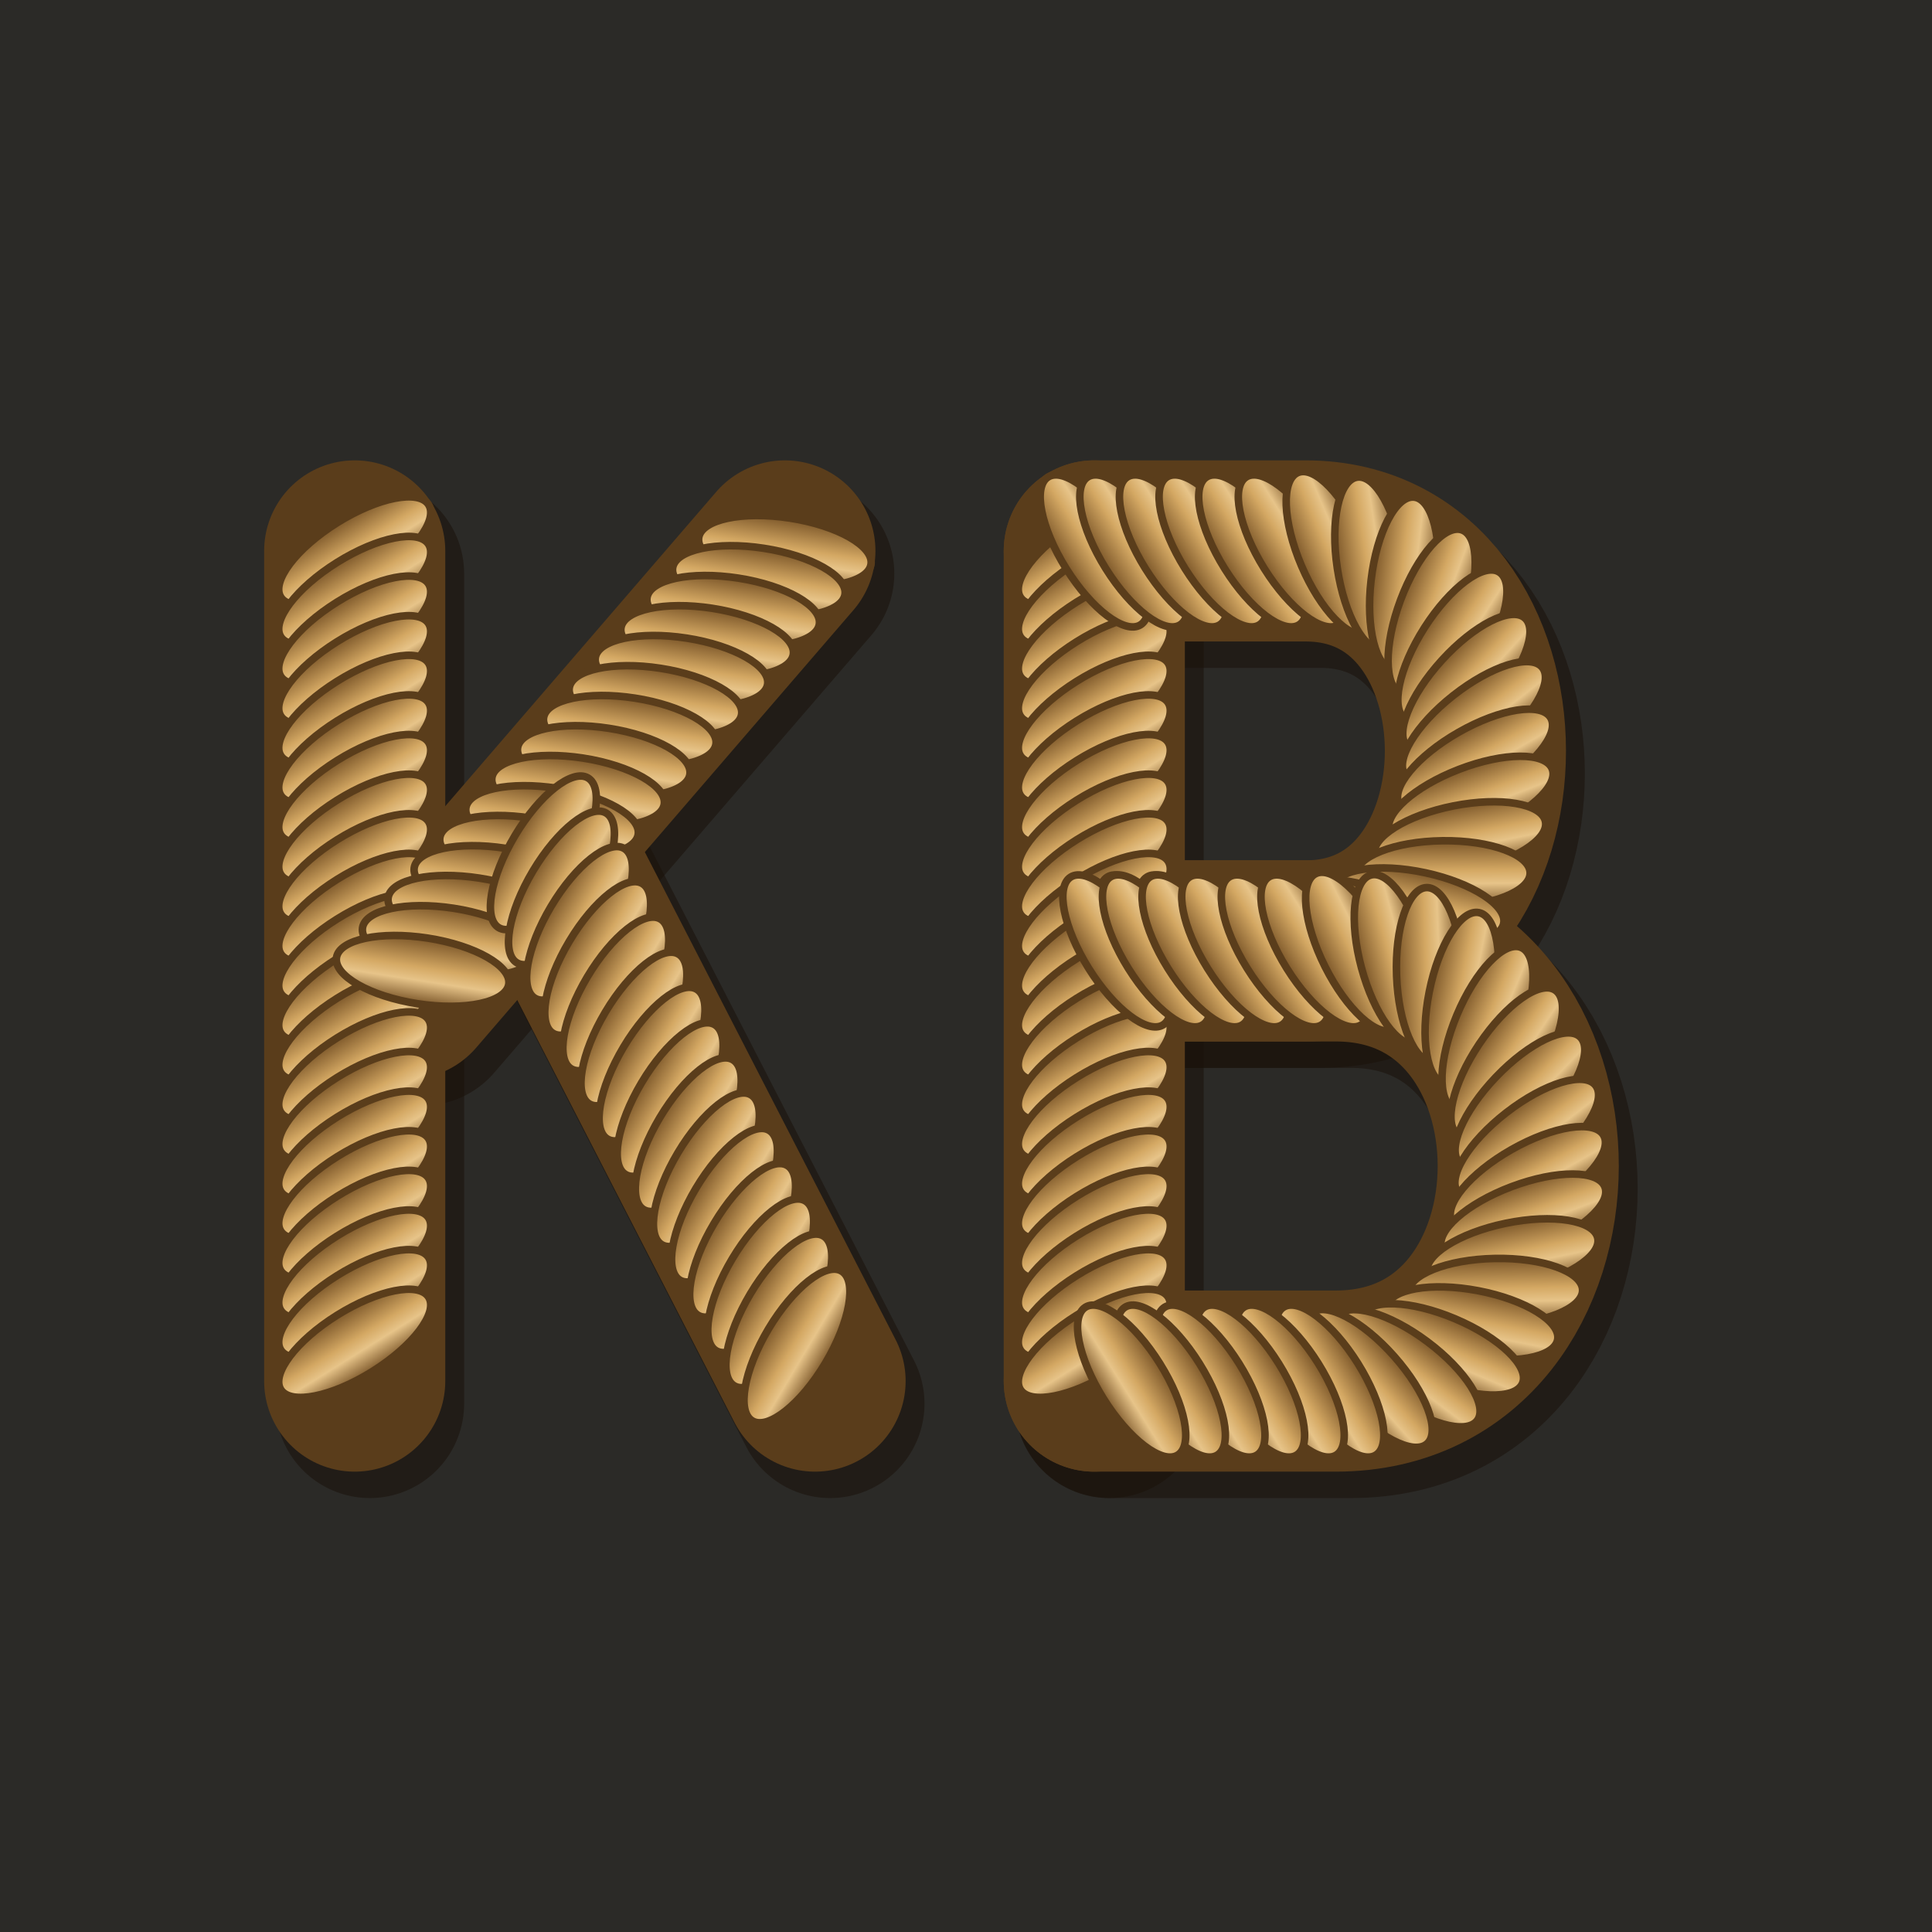
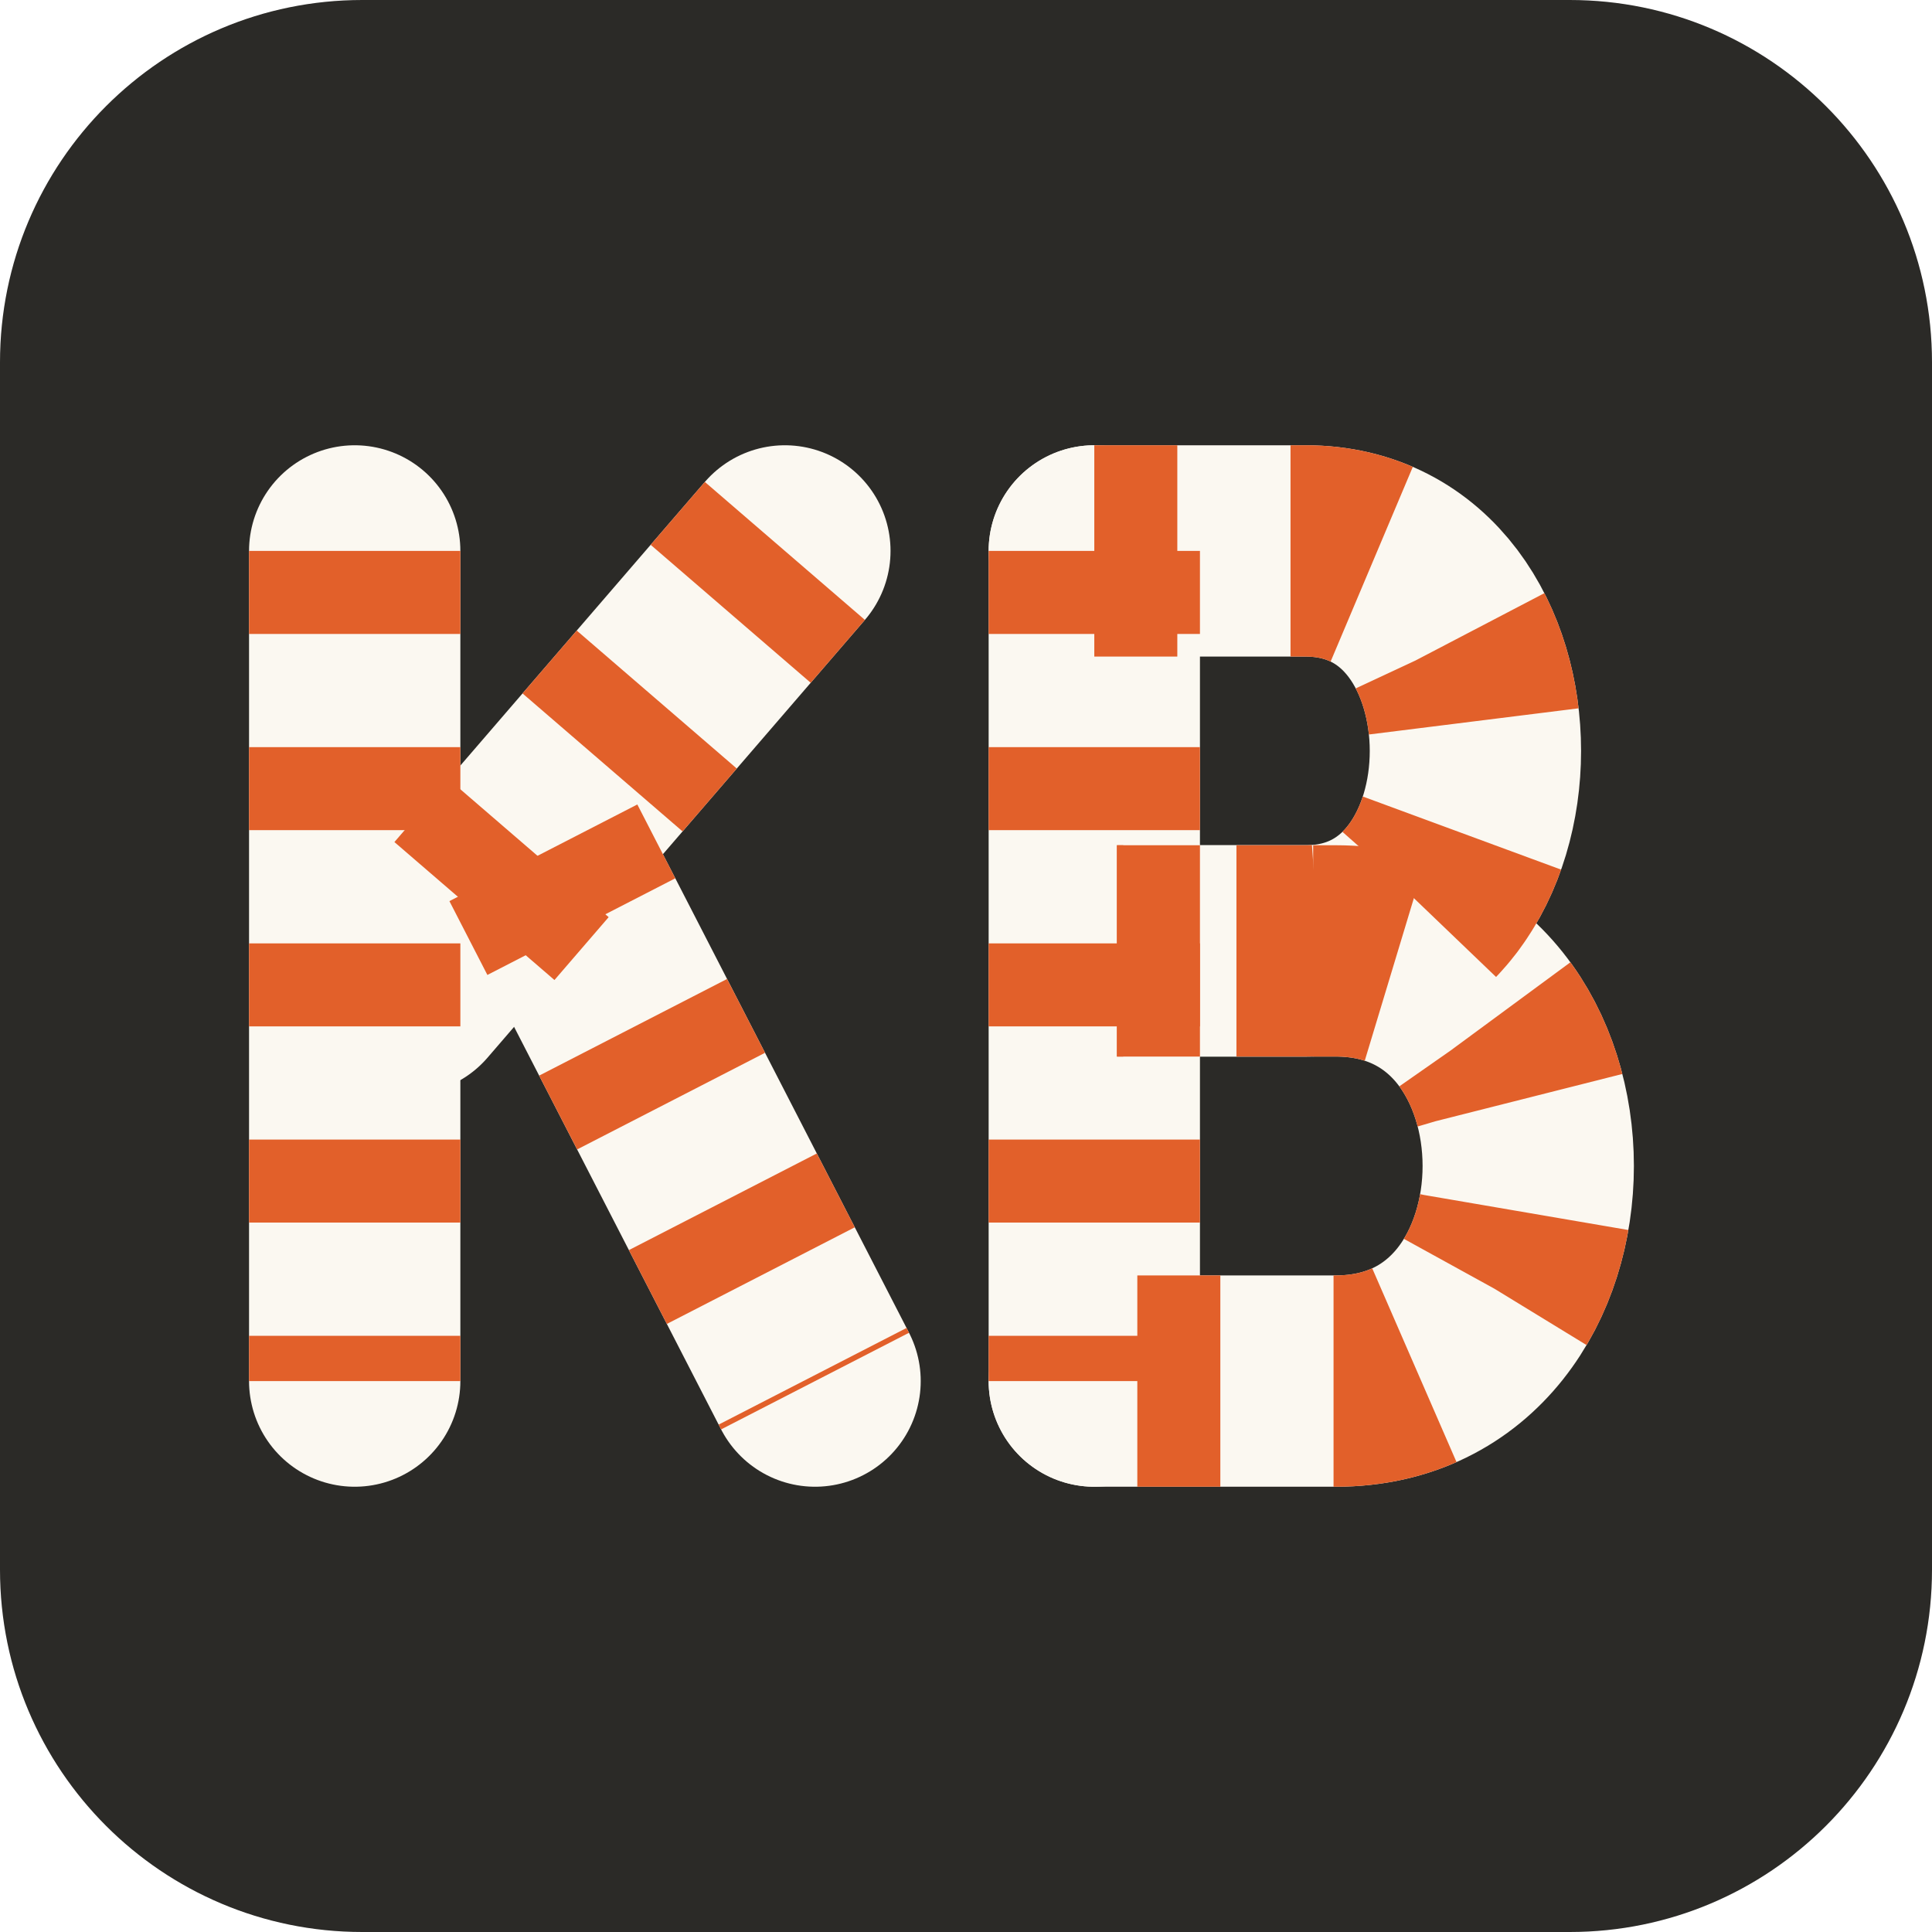
<svg xmlns="http://www.w3.org/2000/svg" viewBox="0 0 512 512">
-   <defs>
-     <linearGradient id="g" x1="0" y1="0" x2="0" y2="1">
-       <stop offset="0" stop-color="#7A5528" />
-       <stop offset=".35" stop-color="#E7C489" />
-       <stop offset=".55" stop-color="#D4A863" />
-       <stop offset="1" stop-color="#7A5528" />
-     </linearGradient>
-   </defs>
-   <rect width="512" height="512" fill="#2b2a27" />
-   <g transform="translate(256 256) scale(1) translate(-256 -256)">
-     <g fill="none" stroke="#1A120A" stroke-opacity=".55" stroke-linecap="round" stroke-linejoin="round" stroke-width="50" transform="translate(4 6)">
-       <path d="M94.0 146.0 L94.0 366.0" />
-       <path d="M208.0 146.0 L108.0 262.0" />
-       <path d="M144.0 226.0 L216.0 366.0" />
-       <path d="M290.0 146.0 L290.0 366.0" />
-       <path d="M290.0 146.0 L346.0 146.0 C406.0 146.0 406.0 252.0 346.0 252.0 L296.0 252.0" />
-       <path d="M296.0 252.0 L354.0 252.0 C422.0 252.0 422.0 366.0 354.0 366.0 L290.0 366.0" />
-     </g>
-     <g fill="none" stroke="#5A3D1B" stroke-linecap="round" stroke-linejoin="round" stroke-width="48">
-       <path d="M94.0 146.0 L94.0 366.0" />
-       <path d="M208.0 146.0 L108.0 262.0" />
-       <path d="M144.0 226.0 L216.0 366.0" />
-       <path d="M290.0 146.0 L290.0 366.0" />
-       <path d="M290.0 146.0 L346.0 146.0 C406.0 146.0 406.0 252.0 346.0 252.0 L296.0 252.0" />
-       <path d="M296.0 252.0 L354.0 252.0 C422.0 252.0 422.0 366.0 354.0 366.0 L290.0 366.0" />
-     </g>
-     <ellipse cx="94.0" cy="146.0" rx="23.1" ry="8.8" transform="rotate(148.0 94.0 146.0)" fill="url(#g)" stroke="#5A3D1B" stroke-width="2" />
-     <ellipse cx="94.0" cy="156.5" rx="23.1" ry="8.8" transform="rotate(148.0 94.0 156.5)" fill="url(#g)" stroke="#5A3D1B" stroke-width="2" />
-     <ellipse cx="94.0" cy="167.0" rx="23.1" ry="8.8" transform="rotate(148.0 94.0 167.0)" fill="url(#g)" stroke="#5A3D1B" stroke-width="2" />
-     <ellipse cx="94.0" cy="177.5" rx="23.1" ry="8.8" transform="rotate(148.0 94.0 177.5)" fill="url(#g)" stroke="#5A3D1B" stroke-width="2" />
-     <ellipse cx="94.0" cy="188.0" rx="23.1" ry="8.8" transform="rotate(148.0 94.0 188.0)" fill="url(#g)" stroke="#5A3D1B" stroke-width="2" />
-     <ellipse cx="94.0" cy="198.5" rx="23.1" ry="8.8" transform="rotate(148.0 94.0 198.5)" fill="url(#g)" stroke="#5A3D1B" stroke-width="2" />
-     <ellipse cx="94.0" cy="209.0" rx="23.1" ry="8.8" transform="rotate(148.0 94.0 209.0)" fill="url(#g)" stroke="#5A3D1B" stroke-width="2" />
-     <ellipse cx="94.0" cy="219.5" rx="23.1" ry="8.8" transform="rotate(148.0 94.0 219.5)" fill="url(#g)" stroke="#5A3D1B" stroke-width="2" />
-     <ellipse cx="94.0" cy="230.0" rx="23.1" ry="8.8" transform="rotate(148.0 94.0 230.0)" fill="url(#g)" stroke="#5A3D1B" stroke-width="2" />
-     <ellipse cx="94.0" cy="240.5" rx="23.1" ry="8.8" transform="rotate(148.0 94.0 240.5)" fill="url(#g)" stroke="#5A3D1B" stroke-width="2" />
-     <ellipse cx="94.0" cy="251.0" rx="23.1" ry="8.8" transform="rotate(148.0 94.0 251.0)" fill="url(#g)" stroke="#5A3D1B" stroke-width="2" />
-     <ellipse cx="94.0" cy="261.5" rx="23.1" ry="8.8" transform="rotate(148.0 94.0 261.5)" fill="url(#g)" stroke="#5A3D1B" stroke-width="2" />
-     <ellipse cx="94.0" cy="272.0" rx="23.1" ry="8.8" transform="rotate(148.0 94.0 272.0)" fill="url(#g)" stroke="#5A3D1B" stroke-width="2" />
-     <ellipse cx="94.0" cy="282.5" rx="23.1" ry="8.8" transform="rotate(148.0 94.0 282.5)" fill="url(#g)" stroke="#5A3D1B" stroke-width="2" />
-     <ellipse cx="94.0" cy="293.0" rx="23.1" ry="8.8" transform="rotate(148.0 94.0 293.0)" fill="url(#g)" stroke="#5A3D1B" stroke-width="2" />
-     <ellipse cx="94.0" cy="303.5" rx="23.1" ry="8.8" transform="rotate(148.0 94.0 303.5)" fill="url(#g)" stroke="#5A3D1B" stroke-width="2" />
-     <ellipse cx="94.0" cy="314.0" rx="23.1" ry="8.8" transform="rotate(148.0 94.0 314.0)" fill="url(#g)" stroke="#5A3D1B" stroke-width="2" />
-     <ellipse cx="94.0" cy="324.5" rx="23.1" ry="8.8" transform="rotate(148.0 94.0 324.5)" fill="url(#g)" stroke="#5A3D1B" stroke-width="2" />
-     <ellipse cx="94.0" cy="335.0" rx="23.1" ry="8.8" transform="rotate(148.0 94.0 335.0)" fill="url(#g)" stroke="#5A3D1B" stroke-width="2" />
-     <ellipse cx="94.0" cy="345.5" rx="23.1" ry="8.8" transform="rotate(148.0 94.0 345.5)" fill="url(#g)" stroke="#5A3D1B" stroke-width="2" />
-     <ellipse cx="94.0" cy="356.0" rx="23.1" ry="8.8" transform="rotate(148.0 94.0 356.0)" fill="url(#g)" stroke="#5A3D1B" stroke-width="2" />
-     <ellipse cx="208.0" cy="146.0" rx="23.1" ry="8.8" transform="rotate(188.8 208.0 146.0)" fill="url(#g)" stroke="#5A3D1B" stroke-width="2" />
-     <ellipse cx="201.1" cy="154.0" rx="23.1" ry="8.8" transform="rotate(188.8 201.1 154.0)" fill="url(#g)" stroke="#5A3D1B" stroke-width="2" />
-     <ellipse cx="194.3" cy="161.9" rx="23.1" ry="8.8" transform="rotate(188.8 194.3 161.9)" fill="url(#g)" stroke="#5A3D1B" stroke-width="2" />
-     <ellipse cx="187.4" cy="169.9" rx="23.1" ry="8.8" transform="rotate(188.8 187.4 169.9)" fill="url(#g)" stroke="#5A3D1B" stroke-width="2" />
-     <ellipse cx="180.6" cy="177.8" rx="23.1" ry="8.8" transform="rotate(188.8 180.6 177.8)" fill="url(#g)" stroke="#5A3D1B" stroke-width="2" />
-     <ellipse cx="173.7" cy="185.8" rx="23.1" ry="8.8" transform="rotate(188.8 173.7 185.8)" fill="url(#g)" stroke="#5A3D1B" stroke-width="2" />
-     <ellipse cx="166.9" cy="193.7" rx="23.1" ry="8.8" transform="rotate(188.8 166.9 193.7)" fill="url(#g)" stroke="#5A3D1B" stroke-width="2" />
-     <ellipse cx="160.0" cy="201.7" rx="23.1" ry="8.8" transform="rotate(188.8 160.0 201.7)" fill="url(#g)" stroke="#5A3D1B" stroke-width="2" />
-     <ellipse cx="153.2" cy="209.6" rx="23.1" ry="8.8" transform="rotate(188.8 153.2 209.6)" fill="url(#g)" stroke="#5A3D1B" stroke-width="2" />
-     <ellipse cx="146.3" cy="217.6" rx="23.1" ry="8.8" transform="rotate(188.8 146.3 217.6)" fill="url(#g)" stroke="#5A3D1B" stroke-width="2" />
-     <ellipse cx="139.4" cy="225.5" rx="23.1" ry="8.8" transform="rotate(188.8 139.4 225.5)" fill="url(#g)" stroke="#5A3D1B" stroke-width="2" />
-     <ellipse cx="132.6" cy="233.5" rx="23.1" ry="8.8" transform="rotate(188.8 132.6 233.5)" fill="url(#g)" stroke="#5A3D1B" stroke-width="2" />
-     <ellipse cx="125.7" cy="241.4" rx="23.1" ry="8.8" transform="rotate(188.8 125.7 241.4)" fill="url(#g)" stroke="#5A3D1B" stroke-width="2" />
-     <ellipse cx="118.9" cy="249.4" rx="23.1" ry="8.8" transform="rotate(188.8 118.9 249.4)" fill="url(#g)" stroke="#5A3D1B" stroke-width="2" />
-     <ellipse cx="112.0" cy="257.3" rx="23.1" ry="8.8" transform="rotate(188.8 112.0 257.3)" fill="url(#g)" stroke="#5A3D1B" stroke-width="2" />
-     <ellipse cx="144.0" cy="226.0" rx="23.1" ry="8.8" transform="rotate(120.8 144.0 226.0)" fill="url(#g)" stroke="#5A3D1B" stroke-width="2" />
-     <ellipse cx="148.8" cy="235.3" rx="23.1" ry="8.8" transform="rotate(120.8 148.8 235.3)" fill="url(#g)" stroke="#5A3D1B" stroke-width="2" />
-     <ellipse cx="153.6" cy="244.7" rx="23.1" ry="8.8" transform="rotate(120.8 153.6 244.7)" fill="url(#g)" stroke="#5A3D1B" stroke-width="2" />
-     <ellipse cx="158.4" cy="254.0" rx="23.1" ry="8.8" transform="rotate(120.8 158.4 254.0)" fill="url(#g)" stroke="#5A3D1B" stroke-width="2" />
-     <ellipse cx="163.2" cy="263.4" rx="23.1" ry="8.8" transform="rotate(120.8 163.2 263.4)" fill="url(#g)" stroke="#5A3D1B" stroke-width="2" />
-     <ellipse cx="168.0" cy="272.7" rx="23.1" ry="8.8" transform="rotate(120.8 168.0 272.7)" fill="url(#g)" stroke="#5A3D1B" stroke-width="2" />
-     <ellipse cx="172.8" cy="282.0" rx="23.1" ry="8.8" transform="rotate(120.8 172.8 282.0)" fill="url(#g)" stroke="#5A3D1B" stroke-width="2" />
-     <ellipse cx="177.6" cy="291.4" rx="23.1" ry="8.8" transform="rotate(120.8 177.6 291.4)" fill="url(#g)" stroke="#5A3D1B" stroke-width="2" />
-     <ellipse cx="182.4" cy="300.7" rx="23.1" ry="8.8" transform="rotate(120.8 182.4 300.7)" fill="url(#g)" stroke="#5A3D1B" stroke-width="2" />
-     <ellipse cx="187.2" cy="310.0" rx="23.1" ry="8.8" transform="rotate(120.8 187.2 310.0)" fill="url(#g)" stroke="#5A3D1B" stroke-width="2" />
-     <ellipse cx="192.0" cy="319.4" rx="23.1" ry="8.8" transform="rotate(120.8 192.0 319.4)" fill="url(#g)" stroke="#5A3D1B" stroke-width="2" />
-     <ellipse cx="196.8" cy="328.7" rx="23.1" ry="8.8" transform="rotate(120.8 196.8 328.7)" fill="url(#g)" stroke="#5A3D1B" stroke-width="2" />
-     <ellipse cx="201.6" cy="338.1" rx="23.1" ry="8.8" transform="rotate(120.8 201.6 338.1)" fill="url(#g)" stroke="#5A3D1B" stroke-width="2" />
-     <ellipse cx="206.4" cy="347.4" rx="23.1" ry="8.8" transform="rotate(120.8 206.4 347.4)" fill="url(#g)" stroke="#5A3D1B" stroke-width="2" />
-     <ellipse cx="211.2" cy="356.7" rx="23.1" ry="8.8" transform="rotate(120.8 211.2 356.7)" fill="url(#g)" stroke="#5A3D1B" stroke-width="2" />
-     <ellipse cx="290.0" cy="146.0" rx="23.1" ry="8.8" transform="rotate(148.0 290.0 146.0)" fill="url(#g)" stroke="#5A3D1B" stroke-width="2" />
-     <ellipse cx="290.0" cy="156.5" rx="23.1" ry="8.8" transform="rotate(148.0 290.0 156.5)" fill="url(#g)" stroke="#5A3D1B" stroke-width="2" />
-     <ellipse cx="290.0" cy="167.0" rx="23.1" ry="8.8" transform="rotate(148.0 290.0 167.0)" fill="url(#g)" stroke="#5A3D1B" stroke-width="2" />
-     <ellipse cx="290.0" cy="177.5" rx="23.1" ry="8.8" transform="rotate(148.0 290.0 177.5)" fill="url(#g)" stroke="#5A3D1B" stroke-width="2" />
-     <ellipse cx="290.0" cy="188.0" rx="23.1" ry="8.8" transform="rotate(148.0 290.0 188.0)" fill="url(#g)" stroke="#5A3D1B" stroke-width="2" />
-     <ellipse cx="290.0" cy="198.5" rx="23.1" ry="8.8" transform="rotate(148.0 290.0 198.5)" fill="url(#g)" stroke="#5A3D1B" stroke-width="2" />
-     <ellipse cx="290.0" cy="209.0" rx="23.1" ry="8.8" transform="rotate(148.0 290.0 209.0)" fill="url(#g)" stroke="#5A3D1B" stroke-width="2" />
-     <ellipse cx="290.0" cy="219.5" rx="23.1" ry="8.8" transform="rotate(148.0 290.0 219.5)" fill="url(#g)" stroke="#5A3D1B" stroke-width="2" />
-     <ellipse cx="290.0" cy="230.0" rx="23.1" ry="8.8" transform="rotate(148.0 290.0 230.0)" fill="url(#g)" stroke="#5A3D1B" stroke-width="2" />
-     <ellipse cx="290.0" cy="240.5" rx="23.1" ry="8.8" transform="rotate(148.0 290.0 240.5)" fill="url(#g)" stroke="#5A3D1B" stroke-width="2" />
-     <ellipse cx="290.0" cy="251.0" rx="23.1" ry="8.8" transform="rotate(148.0 290.0 251.0)" fill="url(#g)" stroke="#5A3D1B" stroke-width="2" />
-     <ellipse cx="290.0" cy="261.5" rx="23.1" ry="8.8" transform="rotate(148.0 290.0 261.5)" fill="url(#g)" stroke="#5A3D1B" stroke-width="2" />
-     <ellipse cx="290.0" cy="272.0" rx="23.1" ry="8.8" transform="rotate(148.0 290.0 272.0)" fill="url(#g)" stroke="#5A3D1B" stroke-width="2" />
-     <ellipse cx="290.0" cy="282.5" rx="23.1" ry="8.8" transform="rotate(148.0 290.0 282.5)" fill="url(#g)" stroke="#5A3D1B" stroke-width="2" />
-     <ellipse cx="290.0" cy="293.0" rx="23.1" ry="8.8" transform="rotate(148.0 290.0 293.0)" fill="url(#g)" stroke="#5A3D1B" stroke-width="2" />
-     <ellipse cx="290.0" cy="303.5" rx="23.1" ry="8.8" transform="rotate(148.0 290.0 303.5)" fill="url(#g)" stroke="#5A3D1B" stroke-width="2" />
-     <ellipse cx="290.0" cy="314.0" rx="23.1" ry="8.8" transform="rotate(148.0 290.0 314.0)" fill="url(#g)" stroke="#5A3D1B" stroke-width="2" />
-     <ellipse cx="290.0" cy="324.5" rx="23.1" ry="8.8" transform="rotate(148.0 290.0 324.5)" fill="url(#g)" stroke="#5A3D1B" stroke-width="2" />
-     <ellipse cx="290.0" cy="335.0" rx="23.1" ry="8.8" transform="rotate(148.0 290.0 335.0)" fill="url(#g)" stroke="#5A3D1B" stroke-width="2" />
-     <ellipse cx="290.0" cy="345.5" rx="23.1" ry="8.8" transform="rotate(148.0 290.0 345.5)" fill="url(#g)" stroke="#5A3D1B" stroke-width="2" />
-     <ellipse cx="290.0" cy="356.0" rx="23.1" ry="8.8" transform="rotate(148.0 290.0 356.0)" fill="url(#g)" stroke="#5A3D1B" stroke-width="2" />
-     <ellipse cx="290.0" cy="146.0" rx="23.1" ry="8.8" transform="rotate(58.0 290.0 146.0)" fill="url(#g)" stroke="#5A3D1B" stroke-width="2" />
-     <ellipse cx="300.5" cy="146.0" rx="23.1" ry="8.8" transform="rotate(58.0 300.5 146.0)" fill="url(#g)" stroke="#5A3D1B" stroke-width="2" />
-     <ellipse cx="311.0" cy="146.0" rx="23.1" ry="8.8" transform="rotate(58.0 311.0 146.0)" fill="url(#g)" stroke="#5A3D1B" stroke-width="2" />
-     <ellipse cx="321.5" cy="146.0" rx="23.1" ry="8.8" transform="rotate(58.0 321.5 146.0)" fill="url(#g)" stroke="#5A3D1B" stroke-width="2" />
-     <ellipse cx="332.0" cy="146.0" rx="23.1" ry="8.8" transform="rotate(58.0 332.0 146.0)" fill="url(#g)" stroke="#5A3D1B" stroke-width="2" />
-     <ellipse cx="342.5" cy="146.0" rx="23.1" ry="8.8" transform="rotate(58.0 342.5 146.0)" fill="url(#g)" stroke="#5A3D1B" stroke-width="2" />
-     <ellipse cx="353.0" cy="146.5" rx="23.1" ry="8.8" transform="rotate(66.9 353.0 146.5)" fill="url(#g)" stroke="#5A3D1B" stroke-width="2" />
-     <ellipse cx="363.1" cy="149.3" rx="23.1" ry="8.8" transform="rotate(81.4 363.1 149.3)" fill="url(#g)" stroke="#5A3D1B" stroke-width="2" />
-     <ellipse cx="372.1" cy="154.7" rx="23.1" ry="8.8" transform="rotate(96.7 372.1 154.7)" fill="url(#g)" stroke="#5A3D1B" stroke-width="2" />
-     <ellipse cx="379.4" cy="162.1" rx="23.1" ry="8.8" transform="rotate(110.5 379.4 162.1)" fill="url(#g)" stroke="#5A3D1B" stroke-width="2" />
-     <ellipse cx="384.9" cy="171.1" rx="23.1" ry="8.8" transform="rotate(122.5 384.9 171.1)" fill="url(#g)" stroke="#5A3D1B" stroke-width="2" />
-     <ellipse cx="388.6" cy="180.9" rx="23.1" ry="8.8" transform="rotate(132.3 388.6 180.9)" fill="url(#g)" stroke="#5A3D1B" stroke-width="2" />
-     <ellipse cx="390.6" cy="191.2" rx="23.1" ry="8.8" transform="rotate(141.8 390.6 191.2)" fill="url(#g)" stroke="#5A3D1B" stroke-width="2" />
-     <ellipse cx="390.9" cy="201.7" rx="23.1" ry="8.8" transform="rotate(150.3 390.9 201.7)" fill="url(#g)" stroke="#5A3D1B" stroke-width="2" />
-     <ellipse cx="389.8" cy="212.1" rx="23.1" ry="8.8" transform="rotate(158.9 389.8 212.1)" fill="url(#g)" stroke="#5A3D1B" stroke-width="2" />
-     <ellipse cx="386.9" cy="222.2" rx="23.1" ry="8.8" transform="rotate(168.8 386.9 222.2)" fill="url(#g)" stroke="#5A3D1B" stroke-width="2" />
-     <ellipse cx="382.4" cy="231.6" rx="23.1" ry="8.8" transform="rotate(179.3 382.4 231.6)" fill="url(#g)" stroke="#5A3D1B" stroke-width="2" />
-     <ellipse cx="375.9" cy="239.9" rx="23.1" ry="8.8" transform="rotate(192.2 375.9 239.9)" fill="url(#g)" stroke="#5A3D1B" stroke-width="2" />
-     <ellipse cx="367.7" cy="246.3" rx="23.1" ry="8.8" transform="rotate(206.9 367.7 246.3)" fill="url(#g)" stroke="#5A3D1B" stroke-width="2" />
-     <ellipse cx="358.0" cy="250.4" rx="23.1" ry="8.8" transform="rotate(222.5 358.0 250.4)" fill="url(#g)" stroke="#5A3D1B" stroke-width="2" />
-     <ellipse cx="347.7" cy="252.0" rx="23.1" ry="8.8" transform="rotate(236.5 347.7 252.0)" fill="url(#g)" stroke="#5A3D1B" stroke-width="2" />
-     <ellipse cx="337.2" cy="252.0" rx="23.1" ry="8.8" transform="rotate(238.0 337.2 252.0)" fill="url(#g)" stroke="#5A3D1B" stroke-width="2" />
-     <ellipse cx="326.7" cy="252.0" rx="23.1" ry="8.8" transform="rotate(238.0 326.7 252.0)" fill="url(#g)" stroke="#5A3D1B" stroke-width="2" />
-     <ellipse cx="316.2" cy="252.0" rx="23.1" ry="8.8" transform="rotate(238.0 316.2 252.0)" fill="url(#g)" stroke="#5A3D1B" stroke-width="2" />
-     <ellipse cx="305.7" cy="252.0" rx="23.1" ry="8.8" transform="rotate(238.0 305.7 252.0)" fill="url(#g)" stroke="#5A3D1B" stroke-width="2" />
-     <ellipse cx="296.0" cy="252.0" rx="23.1" ry="8.8" transform="rotate(58.0 296.0 252.0)" fill="url(#g)" stroke="#5A3D1B" stroke-width="2" />
-     <ellipse cx="306.5" cy="252.0" rx="23.1" ry="8.8" transform="rotate(58.0 306.5 252.0)" fill="url(#g)" stroke="#5A3D1B" stroke-width="2" />
-     <ellipse cx="317.0" cy="252.0" rx="23.1" ry="8.8" transform="rotate(58.0 317.0 252.0)" fill="url(#g)" stroke="#5A3D1B" stroke-width="2" />
-     <ellipse cx="327.5" cy="252.0" rx="23.1" ry="8.8" transform="rotate(58.0 327.5 252.0)" fill="url(#g)" stroke="#5A3D1B" stroke-width="2" />
-     <ellipse cx="338.0" cy="252.0" rx="23.1" ry="8.8" transform="rotate(58.0 338.0 252.0)" fill="url(#g)" stroke="#5A3D1B" stroke-width="2" />
-     <ellipse cx="348.5" cy="252.0" rx="23.1" ry="8.8" transform="rotate(58.0 348.5 252.0)" fill="url(#g)" stroke="#5A3D1B" stroke-width="2" />
-     <ellipse cx="359.0" cy="252.2" rx="23.1" ry="8.8" transform="rotate(63.4 359.0 252.2)" fill="url(#g)" stroke="#5A3D1B" stroke-width="2" />
-     <ellipse cx="369.3" cy="254.2" rx="23.1" ry="8.8" transform="rotate(74.9 369.3 254.2)" fill="url(#g)" stroke="#5A3D1B" stroke-width="2" />
-     <ellipse cx="378.9" cy="258.3" rx="23.1" ry="8.8" transform="rotate(87.8 378.9 258.3)" fill="url(#g)" stroke="#5A3D1B" stroke-width="2" />
-     <ellipse cx="387.4" cy="264.5" rx="23.1" ry="8.8" transform="rotate(101.3 387.4 264.5)" fill="url(#g)" stroke="#5A3D1B" stroke-width="2" />
-     <ellipse cx="394.2" cy="272.4" rx="23.1" ry="8.8" transform="rotate(112.7 394.2 272.4)" fill="url(#g)" stroke="#5A3D1B" stroke-width="2" />
-     <ellipse cx="399.3" cy="281.6" rx="23.1" ry="8.8" transform="rotate(123.8 399.3 281.6)" fill="url(#g)" stroke="#5A3D1B" stroke-width="2" />
-     <ellipse cx="402.8" cy="291.5" rx="23.1" ry="8.8" transform="rotate(133.7 402.8 291.5)" fill="url(#g)" stroke="#5A3D1B" stroke-width="2" />
-     <ellipse cx="404.6" cy="301.8" rx="23.1" ry="8.8" transform="rotate(142.2 404.6 301.8)" fill="url(#g)" stroke="#5A3D1B" stroke-width="2" />
-     <ellipse cx="404.9" cy="312.3" rx="23.1" ry="8.8" transform="rotate(150.4 404.9 312.3)" fill="url(#g)" stroke="#5A3D1B" stroke-width="2" />
-     <ellipse cx="403.7" cy="322.7" rx="23.1" ry="8.8" transform="rotate(159.4 403.7 322.7)" fill="url(#g)" stroke="#5A3D1B" stroke-width="2" />
-     <ellipse cx="400.8" cy="332.8" rx="23.1" ry="8.8" transform="rotate(168.3 400.8 332.8)" fill="url(#g)" stroke="#5A3D1B" stroke-width="2" />
-     <ellipse cx="396.3" cy="342.3" rx="23.1" ry="8.8" transform="rotate(178.9 396.3 342.3)" fill="url(#g)" stroke="#5A3D1B" stroke-width="2" />
-     <ellipse cx="390.1" cy="350.7" rx="23.1" ry="8.8" transform="rotate(190.8 390.1 350.7)" fill="url(#g)" stroke="#5A3D1B" stroke-width="2" />
-     <ellipse cx="382.2" cy="357.6" rx="23.1" ry="8.8" transform="rotate(202.9 382.2 357.6)" fill="url(#g)" stroke="#5A3D1B" stroke-width="2" />
-     <ellipse cx="373.0" cy="362.6" rx="23.1" ry="8.8" transform="rotate(216.8 373.0 362.6)" fill="url(#g)" stroke="#5A3D1B" stroke-width="2" />
-     <ellipse cx="362.9" cy="365.3" rx="23.1" ry="8.8" transform="rotate(228.5 362.9 365.3)" fill="url(#g)" stroke="#5A3D1B" stroke-width="2" />
-     <ellipse cx="352.4" cy="366.0" rx="23.1" ry="8.8" transform="rotate(238.0 352.4 366.0)" fill="url(#g)" stroke="#5A3D1B" stroke-width="2" />
-     <ellipse cx="341.9" cy="366.0" rx="23.1" ry="8.8" transform="rotate(238.0 341.9 366.0)" fill="url(#g)" stroke="#5A3D1B" stroke-width="2" />
-     <ellipse cx="331.4" cy="366.0" rx="23.1" ry="8.8" transform="rotate(238.0 331.4 366.0)" fill="url(#g)" stroke="#5A3D1B" stroke-width="2" />
-     <ellipse cx="320.9" cy="366.0" rx="23.1" ry="8.8" transform="rotate(238.0 320.9 366.0)" fill="url(#g)" stroke="#5A3D1B" stroke-width="2" />
-     <ellipse cx="310.4" cy="366.0" rx="23.1" ry="8.8" transform="rotate(238.0 310.4 366.0)" fill="url(#g)" stroke="#5A3D1B" stroke-width="2" />
-     <ellipse cx="299.9" cy="366.0" rx="23.1" ry="8.8" transform="rotate(238.0 299.9 366.0)" fill="url(#g)" stroke="#5A3D1B" stroke-width="2" />
+   <rect width="512" height="512" rx="96" fill="#2b2a27" />
+   <g fill="none" stroke-linecap="round" stroke-linejoin="round">
+     <path d="M94.0 146.0 L94.0 366.0" stroke="#FBF8F1" stroke-width="56" />
+     <path d="M208.0 146.0 L108.0 262.0" stroke="#FBF8F1" stroke-width="56" />
+     <path d="M144.0 226.0 L216.0 366.0" stroke="#FBF8F1" stroke-width="56" />
+     <path d="M290.0 146.0 L290.0 366.0" stroke="#FBF8F1" stroke-width="56" />
+     <path d="M290.0 146.0 L346.0 146.0 C406.0 146.0 406.0 252.0 346.0 252.0 L296.0 252.0" stroke="#FBF8F1" stroke-width="56" />
+     <path d="M296.0 252.0 L354.0 252.0 C422.0 252.0 422.0 366.0 354.0 366.0 L290.0 366.0" stroke="#FBF8F1" stroke-width="56" />
+     <path d="M94.0 146.0 L94.0 366.0" stroke="#E2602A" stroke-width="56" stroke-dasharray="22 30" stroke-linecap="butt" />
+     <path d="M208.0 146.0 L108.0 262.0" stroke="#E2602A" stroke-width="56" stroke-dasharray="22 30" stroke-linecap="butt" />
+     <path d="M144.0 226.0 L216.0 366.0" stroke="#E2602A" stroke-width="56" stroke-dasharray="22 30" stroke-linecap="butt" />
+     <path d="M290.0 146.0 L290.0 366.0" stroke="#E2602A" stroke-width="56" stroke-dasharray="22 30" stroke-linecap="butt" />
+     <path d="M290.0 146.0 L346.0 146.0 C406.0 146.0 406.0 252.0 346.0 252.0 L296.0 252.0" stroke="#E2602A" stroke-width="56" stroke-dasharray="22 30" stroke-linecap="butt" />
+     <path d="M296.0 252.0 L354.0 252.0 C422.0 252.0 422.0 366.0 354.0 366.0 L290.0 366.0" stroke="#E2602A" stroke-width="56" stroke-dasharray="22 30" stroke-linecap="butt" />
  </g>
</svg>
